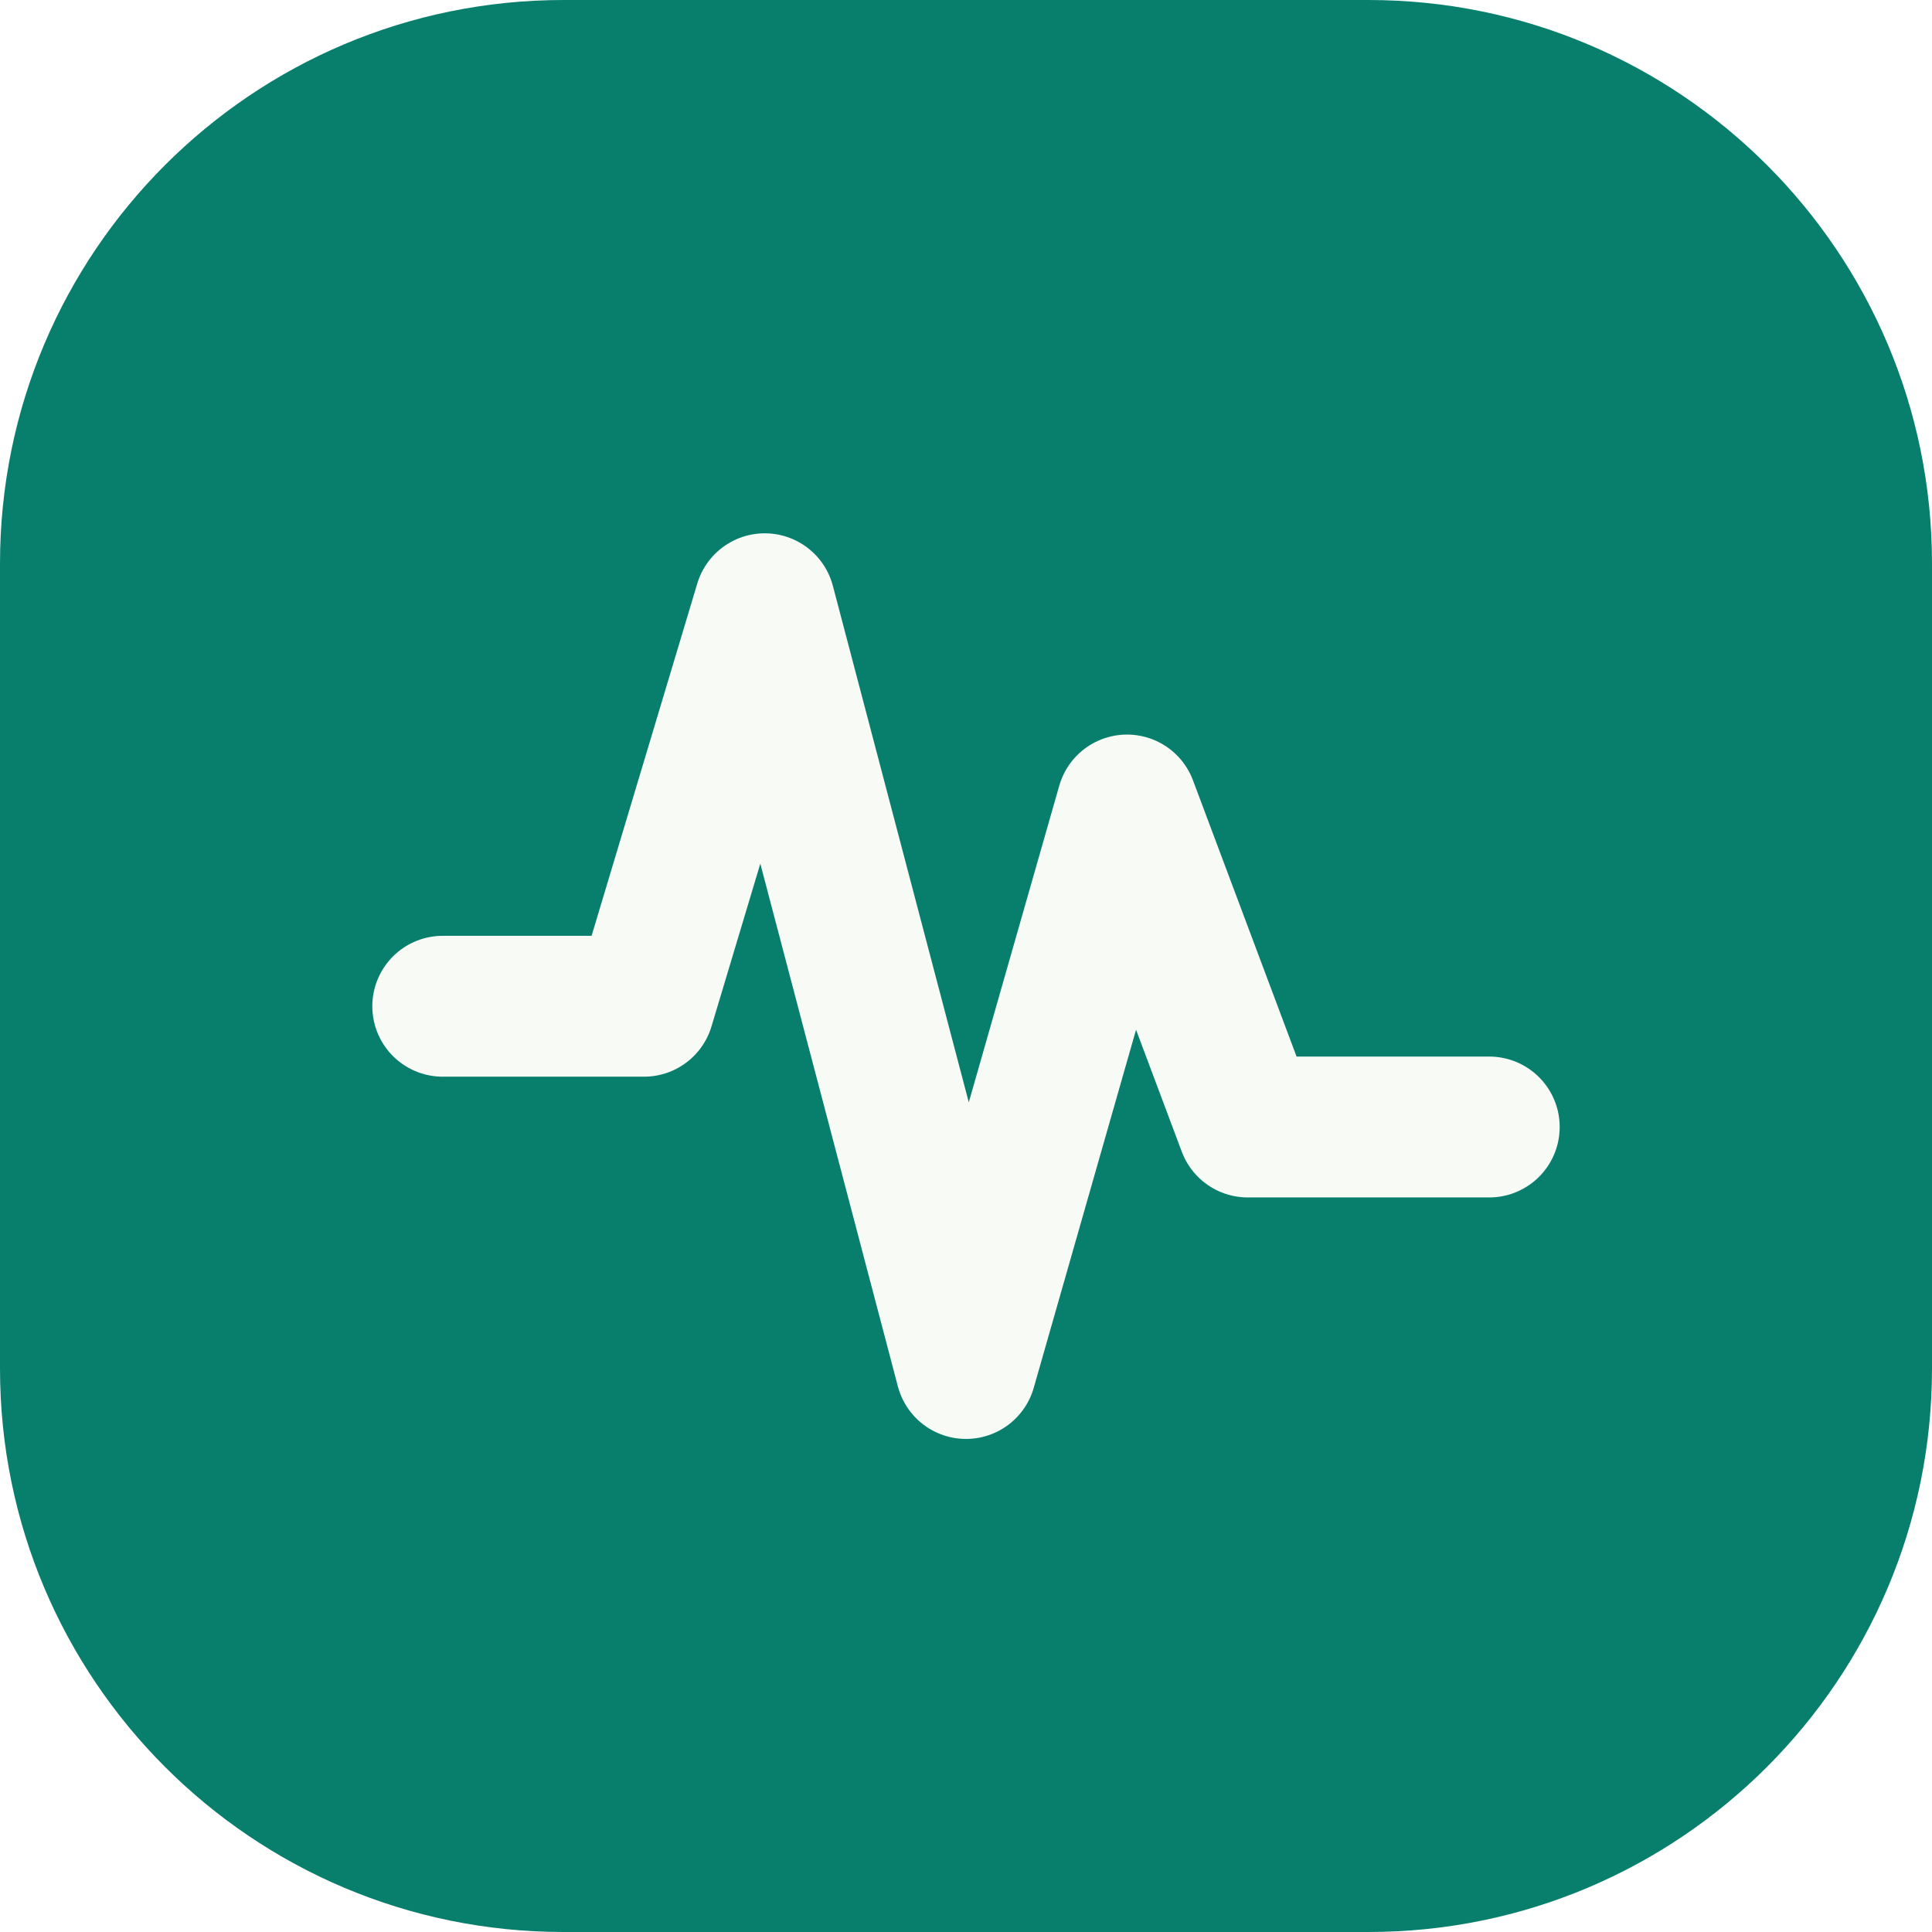
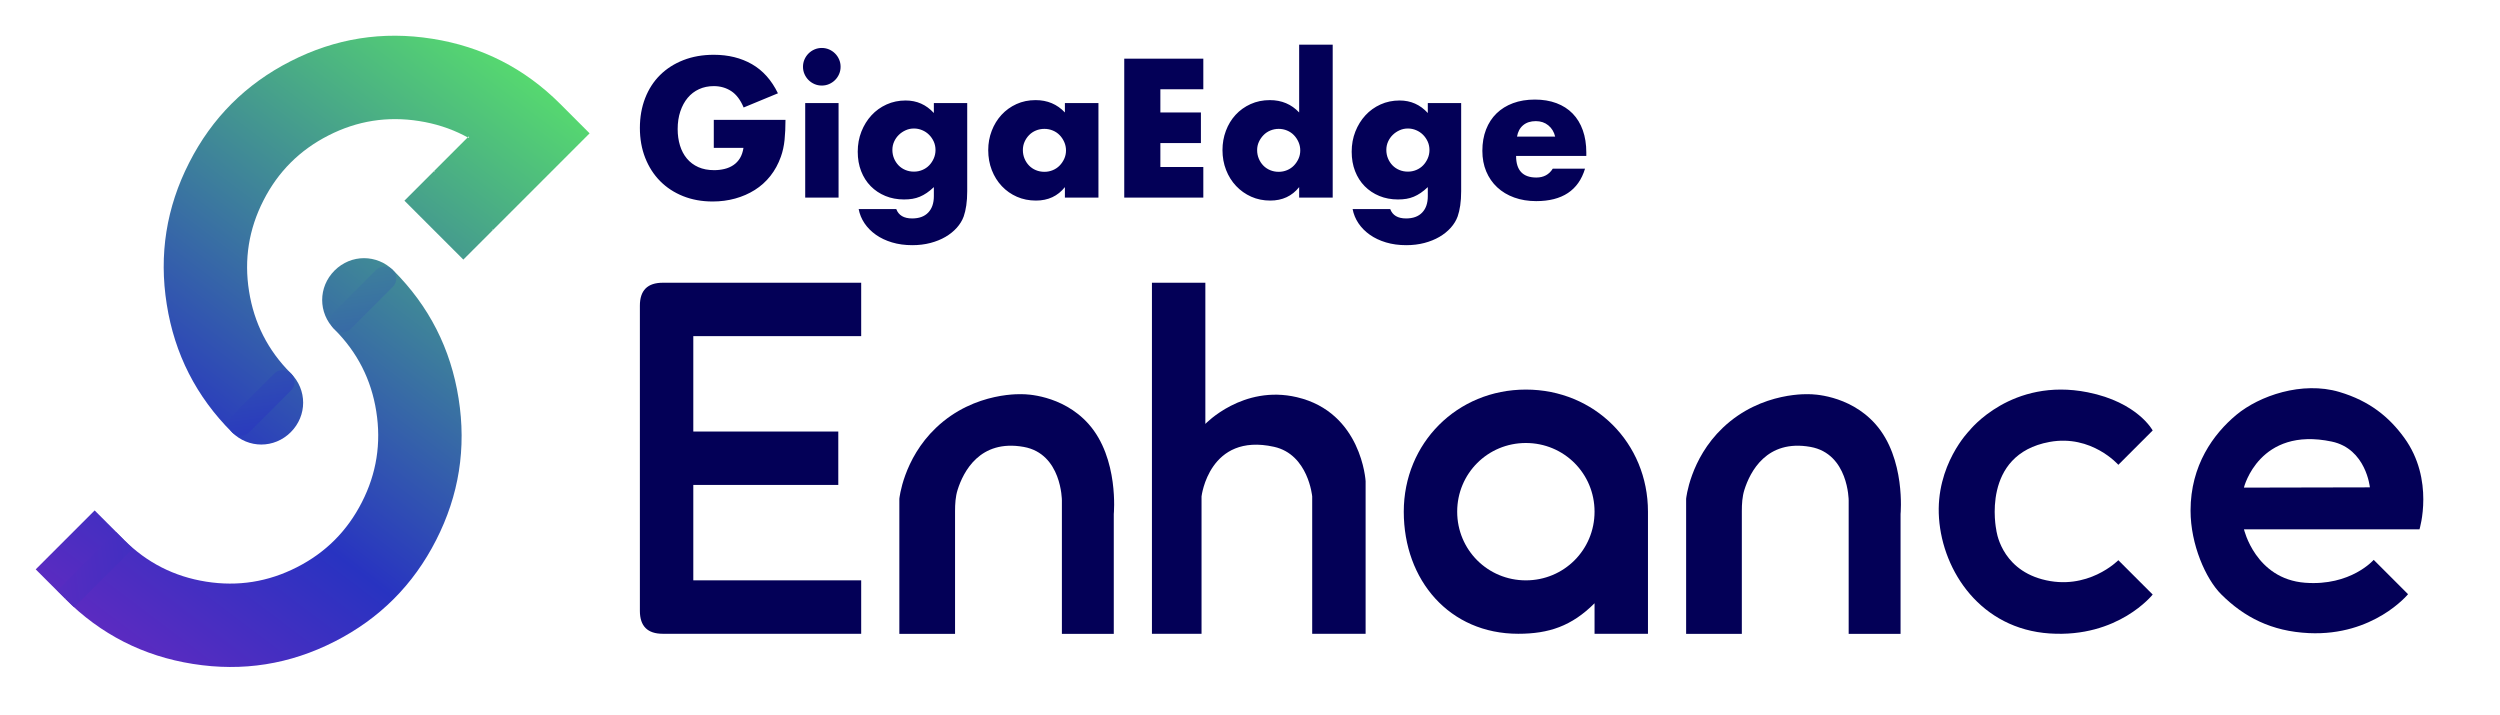
- <svg xmlns="http://www.w3.org/2000/svg" viewBox="0 0 48 48" role="img" aria-label="GigaDenoiser">
-   <rect width="48" height="48" rx="14" fill="#087f6d" />
-   <path d="M11 25h5l3-10 5 19 4-14 3 8h6" fill="none" stroke="#f7faf5" stroke-width="3.5" stroke-linecap="round" stroke-linejoin="round" />
+ <svg xmlns="http://www.w3.org/2000/svg" width="840" height="240" viewBox="0 0 840 240" fill="none" role="img" aria-labelledby="title">
+   <defs>
+     <linearGradient id="brandRibbon" x1="40" y1="0" x2="0" y2="53" gradientUnits="userSpaceOnUse">
+       <stop offset="0" stop-color="#58E06C" />
+       <stop offset="0.658" stop-color="#2833C1" />
+       <stop offset="1" stop-color="#6D28C1" />
+     </linearGradient>
+   </defs>
+   <g id="ribbon" transform="translate(12 12) scale(4)">
+     <path id="Oval 398" d="M33.446 11.382L39.103 5.725L41.578 8.2L39.103 10.675C37.187 8.759 34.894 7.591 32.223 7.171C29.545 6.744 27.002 7.146 24.594 8.376C22.177 9.606 20.356 11.425 19.131 13.836C17.898 16.251 17.494 18.794 17.92 21.464C18.342 24.142 19.51 26.438 21.425 28.352L16.476 33.303C13.487 30.315 11.665 26.736 11.007 22.567C10.342 18.394 10.97 14.427 12.891 10.665C14.805 6.898 17.645 4.058 21.41 2.143C25.172 0.221 29.139 -0.408 33.311 0.256C37.482 0.912 41.062 2.735 44.053 5.725L46.527 8.2L38.395 16.332L33.446 11.382ZM21.396 28.352L21.425 28.352C22.811 29.737 22.811 31.915 21.426 33.301C20.04 34.688 17.862 34.688 16.476 33.303L16.476 33.274L21.396 28.352ZM38.41 16.317L35.921 18.806L30.971 13.857L33.46 11.368L38.41 16.317Z" fill="url(#brandRibbon)" fill-opacity="1" fill-rule="evenodd" />
+     <path id="Oval 399" d="M30.052 19.725C33.042 22.715 34.865 26.295 35.521 30.466C36.185 34.638 35.556 38.605 33.634 42.368C31.719 46.133 28.879 48.973 25.112 50.887C21.35 52.808 17.382 53.435 13.21 52.77C9.041 52.113 5.462 50.29 2.474 47.301L7.425 42.353C9.339 44.267 11.635 45.435 14.312 45.858C16.983 46.283 19.525 45.88 21.941 44.647C24.352 43.422 26.171 41.6 27.4 39.183C28.63 36.775 29.032 34.232 28.606 31.554C28.186 28.884 27.018 26.59 25.102 24.675L30.052 19.725ZM25.13 24.675L25.102 24.675C23.716 23.289 23.716 21.111 25.102 19.725C26.488 18.339 28.666 18.339 30.052 19.725L30.052 19.753L25.13 24.675ZM2.488 47.316L0 44.826L4.951 39.877L7.439 42.367L2.488 47.316Z" fill="url(#brandRibbon)" fill-opacity="1" fill-rule="evenodd" />
+     <path id="Rectangle 56" d="M31.155 13.851L36.413 8.513L35.949 8.013L40.363 3.013L46.162 8.451L35.959 18.655L31.155 13.851Z" fill="url(#brandRibbon)" fill-opacity="1" fill-rule="evenodd" />
+     <rect id="Rectangle 57" x="24.349" y="23.913" rx="1" width="6.986" height="2" transform="rotate(-45 24.34863 23.91277)" fill="url(#brandRibbon)" fill-opacity="1" />
+     <rect id="Rectangle 58" x="15.797" y="32.615" rx="1" width="6.994" height="2" transform="rotate(-45 15.79688 32.61479)" fill="url(#brandRibbon)" fill-opacity="1" />
+     <rect id="Rectangle 59" x="6.731" y="41.681" width="2" height="6.954" transform="rotate(45 6.730957 41.68089)" fill="url(#brandRibbon)" fill-opacity="1" />
+   </g>
+   <path id="GigaEdge" fill="#030057" d="M239.833 40.267L263.923 40.267Q263.923 43.982 263.613 47.017Q263.304 50.051 262.375 52.652Q261.074 56.306 258.845 59.124Q256.616 61.941 253.612 63.83Q250.609 65.719 247.017 66.71Q243.425 67.701 239.462 67.701Q234.012 67.701 229.522 65.905Q225.032 64.109 221.812 60.858Q218.592 57.606 216.796 53.055Q215 48.503 215 42.991Q215 37.542 216.765 32.99Q218.53 28.438 221.781 25.218Q225.032 21.998 229.615 20.202Q234.198 18.406 239.833 18.406Q247.141 18.406 252.652 21.564Q258.164 24.723 261.384 31.349L249.865 36.117Q248.255 32.278 245.685 30.606Q243.115 28.934 239.833 28.934Q237.108 28.934 234.879 29.956Q232.649 30.977 231.07 32.866Q229.491 34.755 228.593 37.418Q227.695 40.081 227.695 43.363Q227.695 46.336 228.469 48.875Q229.243 51.414 230.792 53.272Q232.34 55.129 234.631 56.151Q236.923 57.173 239.957 57.173Q241.753 57.173 243.425 56.77Q245.097 56.368 246.428 55.47Q247.76 54.572 248.627 53.148Q249.494 51.723 249.804 49.68L239.833 49.68ZM281.758 34.631L281.758 66.4L270.549 66.4L270.549 34.631ZM269.806 22.431Q269.806 21.131 270.302 19.985Q270.797 18.84 271.664 17.973Q272.531 17.106 273.677 16.61Q274.822 16.115 276.123 16.115Q277.423 16.115 278.569 16.61Q279.715 17.106 280.582 17.973Q281.449 18.84 281.944 19.985Q282.44 21.131 282.44 22.431Q282.44 23.732 281.944 24.878Q281.449 26.023 280.582 26.89Q279.715 27.757 278.569 28.253Q277.423 28.748 276.123 28.748Q274.822 28.748 273.677 28.253Q272.531 27.757 271.664 26.89Q270.797 26.023 270.302 24.878Q269.806 23.732 269.806 22.431ZM299.841 50.361Q299.841 51.909 300.399 53.24Q300.956 54.572 301.916 55.563Q302.876 56.554 304.207 57.111Q305.539 57.668 307.087 57.668Q308.573 57.668 309.905 57.111Q311.236 56.554 312.196 55.563Q313.156 54.572 313.744 53.24Q314.332 51.909 314.332 50.423Q314.332 48.875 313.744 47.574Q313.156 46.274 312.165 45.283Q311.174 44.292 309.843 43.735Q308.511 43.177 307.087 43.177Q305.601 43.177 304.3 43.766Q303 44.354 302.009 45.314Q301.018 46.274 300.43 47.574Q299.841 48.875 299.841 50.361ZM324.984 34.631L324.984 64.233Q324.984 66.896 324.674 69.001Q324.365 71.107 323.807 72.717Q323.064 74.76 321.485 76.525Q319.906 78.29 317.676 79.591Q315.447 80.891 312.629 81.635Q309.812 82.378 306.529 82.378Q302.814 82.378 299.717 81.449Q296.621 80.52 294.299 78.879Q291.976 77.238 290.49 75.039Q289.004 72.841 288.509 70.24L301.142 70.24Q302.318 73.398 306.468 73.398Q309.998 73.398 311.886 71.416Q313.775 69.435 313.775 65.905L313.775 62.87Q312.536 64.047 311.391 64.821Q310.245 65.595 309.068 66.091Q307.892 66.586 306.591 66.803Q305.291 67.019 303.743 67.019Q300.337 67.019 297.488 65.843Q294.639 64.666 292.565 62.561Q290.49 60.455 289.344 57.514Q288.199 54.572 288.199 50.98Q288.199 47.326 289.437 44.199Q290.676 41.072 292.812 38.749Q294.949 36.427 297.891 35.096Q300.832 33.764 304.3 33.764Q309.935 33.764 313.775 37.975L313.775 34.631ZM343.686 50.423Q343.686 51.971 344.244 53.302Q344.801 54.634 345.761 55.625Q346.721 56.616 348.052 57.173Q349.384 57.73 350.932 57.73Q352.418 57.73 353.75 57.173Q355.081 56.616 356.041 55.625Q357.001 54.634 357.589 53.333Q358.177 52.033 358.177 50.547Q358.177 49.06 357.589 47.729Q357.001 46.398 356.041 45.407Q355.081 44.416 353.75 43.858Q352.418 43.301 350.932 43.301Q349.384 43.301 348.052 43.858Q346.721 44.416 345.761 45.407Q344.801 46.398 344.244 47.667Q343.686 48.937 343.686 50.423ZM357.806 34.631L369.077 34.631L369.077 66.4L357.806 66.4L357.806 62.87Q354.214 67.391 348.083 67.391Q344.615 67.391 341.705 66.121Q338.794 64.852 336.627 62.561Q334.459 60.269 333.251 57.173Q332.044 54.077 332.044 50.423Q332.044 47.017 333.22 43.951Q334.397 40.886 336.503 38.594Q338.608 36.303 341.519 34.972Q344.429 33.64 347.959 33.64Q353.904 33.64 357.806 37.789ZM404.314 29.987L389.885 29.987L389.885 37.789L403.509 37.789L403.509 48.069L389.885 48.069L389.885 56.12L404.314 56.12L404.314 66.4L377.747 66.4L377.747 19.706L404.314 19.706ZM422.397 50.423Q422.397 51.971 422.954 53.302Q423.511 54.634 424.471 55.625Q425.431 56.616 426.763 57.173Q428.094 57.73 429.642 57.73Q431.128 57.73 432.46 57.173Q433.791 56.616 434.751 55.625Q435.711 54.634 436.3 53.333Q436.888 52.033 436.888 50.547Q436.888 49.06 436.3 47.729Q435.711 46.398 434.751 45.407Q433.791 44.416 432.46 43.858Q431.128 43.301 429.642 43.301Q428.156 43.301 426.825 43.858Q425.493 44.416 424.533 45.407Q423.573 46.398 422.985 47.667Q422.397 48.937 422.397 50.423ZM436.516 15L447.787 15L447.787 66.4L436.516 66.4L436.516 62.87Q432.924 67.391 426.794 67.391Q423.326 67.391 420.415 66.091Q417.504 64.79 415.337 62.499Q413.169 60.207 411.962 57.111Q410.754 54.015 410.754 50.423Q410.754 47.017 411.9 43.951Q413.046 40.886 415.151 38.594Q417.257 36.303 420.198 34.972Q423.14 33.64 426.67 33.64Q432.615 33.64 436.516 37.789ZM465.808 50.361Q465.808 51.909 466.365 53.24Q466.923 54.572 467.883 55.563Q468.843 56.554 470.174 57.111Q471.506 57.668 473.054 57.668Q474.54 57.668 475.872 57.111Q477.203 56.554 478.163 55.563Q479.123 54.572 479.711 53.24Q480.299 51.909 480.299 50.423Q480.299 48.875 479.711 47.574Q479.123 46.274 478.132 45.283Q477.141 44.292 475.81 43.735Q474.478 43.177 473.054 43.177Q471.567 43.177 470.267 43.766Q468.966 44.354 467.976 45.314Q466.985 46.274 466.397 47.574Q465.808 48.875 465.808 50.361ZM490.951 34.631L490.951 64.233Q490.951 66.896 490.641 69.001Q490.332 71.107 489.774 72.717Q489.031 74.76 487.452 76.525Q485.873 78.29 483.643 79.591Q481.414 80.891 478.596 81.635Q475.779 82.378 472.496 82.378Q468.781 82.378 465.684 81.449Q462.588 80.52 460.266 78.879Q457.943 77.238 456.457 75.039Q454.971 72.841 454.475 70.24L467.109 70.24Q468.285 73.398 472.435 73.398Q475.964 73.398 477.853 71.416Q479.742 69.435 479.742 65.905L479.742 62.87Q478.503 64.047 477.358 64.821Q476.212 65.595 475.035 66.091Q473.859 66.586 472.558 66.803Q471.258 67.019 469.71 67.019Q466.304 67.019 463.455 65.843Q460.606 64.666 458.532 62.561Q456.457 60.455 455.311 57.514Q454.166 54.572 454.166 50.98Q454.166 47.326 455.404 44.199Q456.643 41.072 458.779 38.749Q460.916 36.427 463.857 35.096Q466.799 33.764 470.267 33.764Q475.902 33.764 479.742 37.975L479.742 34.631ZM522.534 45.902Q521.977 43.549 520.243 42.124Q518.509 40.7 516.032 40.7Q513.431 40.7 511.79 42.062Q510.149 43.425 509.715 45.902ZM509.406 52.404Q509.406 59.65 516.217 59.65Q519.871 59.65 521.729 56.678L532.567 56.678Q529.284 67.577 516.156 67.577Q512.13 67.577 508.786 66.369Q505.442 65.162 503.058 62.932Q500.674 60.703 499.373 57.606Q498.073 54.51 498.073 50.67Q498.073 46.707 499.311 43.518Q500.55 40.328 502.841 38.099Q505.132 35.87 508.384 34.662Q511.635 33.455 515.722 33.455Q519.747 33.455 522.968 34.662Q526.188 35.87 528.417 38.161Q530.647 40.452 531.823 43.766Q533 47.079 533 51.228L533 52.404Z" />
+   <g id="Enhance" fill="#030057" transform="translate(215 95) scale(2.5641)">
+     <g transform="translate(0 0)">
+       <path d="M3 0H29V7H7V19.5H26V26.5H7V39H29V46H3Q0 46 0 43V3Q0 0 3 0Z" />
+     </g>
+     <g transform="translate(34 0)">
+       <g transform="translate(-110.95 -7.01286)">
+         <path d="M115.75 26.026C120.869 21.148 127.25 21.626 127.25 21.626C127.25 21.626 132.268 21.609 135.75 25.526C139.75 30.026 139.05 37.326 139.05 37.326L139.05 53.026L132.25 53.026L132.25 35.526C132.25 35.526 132.239 29.424 127.25 28.526C121.474 27.486 119.317 31.825 118.586 34.146C118.302 35.049 118.25 36.001 118.25 36.947L118.25 53.026L110.95 53.026L110.95 35.326C110.95 35.326 111.45 30.122 115.75 26.026Z" />
+       </g>
+     </g>
+     <g transform="translate(67.1 0)">
+       <g transform="translate(-178.95 -7.01286)">
+         <path d="M178.95 7.013L185.95 7.013L185.95 25.513C185.95 25.513 190.863 20.345 197.95 22.013C206.45 24.013 206.95 33.013 206.95 33.013L206.95 53.013L199.95 53.013L199.95 35.013C199.95 35.013 199.45 29.513 194.95 28.513C186.425 26.619 185.45 35.013 185.45 35.013L185.45 53.013L178.95 53.013L178.95 7.013Z" />
+       </g>
+     </g>
+     <g transform="translate(100.1 0)">
+       <path fill-rule="evenodd" d="M16 14C25 14 32 21 32 30V46H25V42C22 45 19 46 15 46C6 46 0 39 0 30C0 21 7 14 16 14ZM16 21C11 21 7 25 7 30C7 35 11 39 16 39C21 39 25 35 25 30C25 25 21 21 16 21Z" />
+     </g>
+     <g transform="translate(137.1 0)">
+       <g transform="translate(-110.95 -7.01286)">
+         <path d="M115.75 26.026C120.869 21.148 127.25 21.626 127.25 21.626C127.25 21.626 132.268 21.609 135.75 25.526C139.75 30.026 139.05 37.326 139.05 37.326L139.05 53.026L132.25 53.026L132.25 35.526C132.25 35.526 132.239 29.424 127.25 28.526C121.474 27.486 119.317 31.825 118.586 34.146C118.302 35.049 118.25 36.001 118.25 36.947L118.25 53.026L110.95 53.026L110.95 35.326C110.95 35.326 111.45 30.122 115.75 26.026Z" />
+       </g>
+     </g>
+     <g transform="translate(170.2 0)">
+       <g transform="translate(-144.95 -7.01286)">
+         <path d="M148.988 26.372C148.988 26.372 154.488 19.372 164.488 21.372C171.029 22.68 172.988 26.372 172.988 26.372L168.488 30.872C168.488 30.872 164.988 26.872 159.488 27.872C150.417 29.521 152.488 39.372 152.488 39.372C152.488 39.372 152.988 44.372 158.488 45.872C164.455 47.499 168.488 43.372 168.488 43.372L172.988 47.872C172.988 47.872 168.488 53.572 159.488 52.972C150.488 52.372 145.488 44.872 144.988 37.872C144.489 30.872 148.988 26.372 148.988 26.372Z" />
+       </g>
+     </g>
+     <g transform="translate(203.2 0)">
+       <g transform="translate(-75.9497 -7.01286)">
+         <path d="M81.95 24.326C84.95 21.826 90.561 19.876 95.45 21.326C99.45 22.513 101.997 24.641 103.95 27.326C107.95 32.826 105.95 39.326 105.95 39.326L82.95 39.326L82.95 33.861L99.45 33.826C99.45 33.826 98.96 28.776 94.45 27.826C84.95 25.826 82.95 33.826 82.95 33.826L82.95 39.326C82.95 39.326 84.45 45.826 90.95 46.326C96.953 46.788 99.95 43.326 99.95 43.326L104.45 47.826C104.45 47.826 99.95 53.326 91.45 52.926C86.549 52.696 82.95 50.826 79.95 47.826C77.95 45.826 75.95 41.326 75.95 36.876C75.95 30.928 78.95 26.826 81.95 24.326Z" />
+       </g>
+     </g>
+   </g>
</svg>
